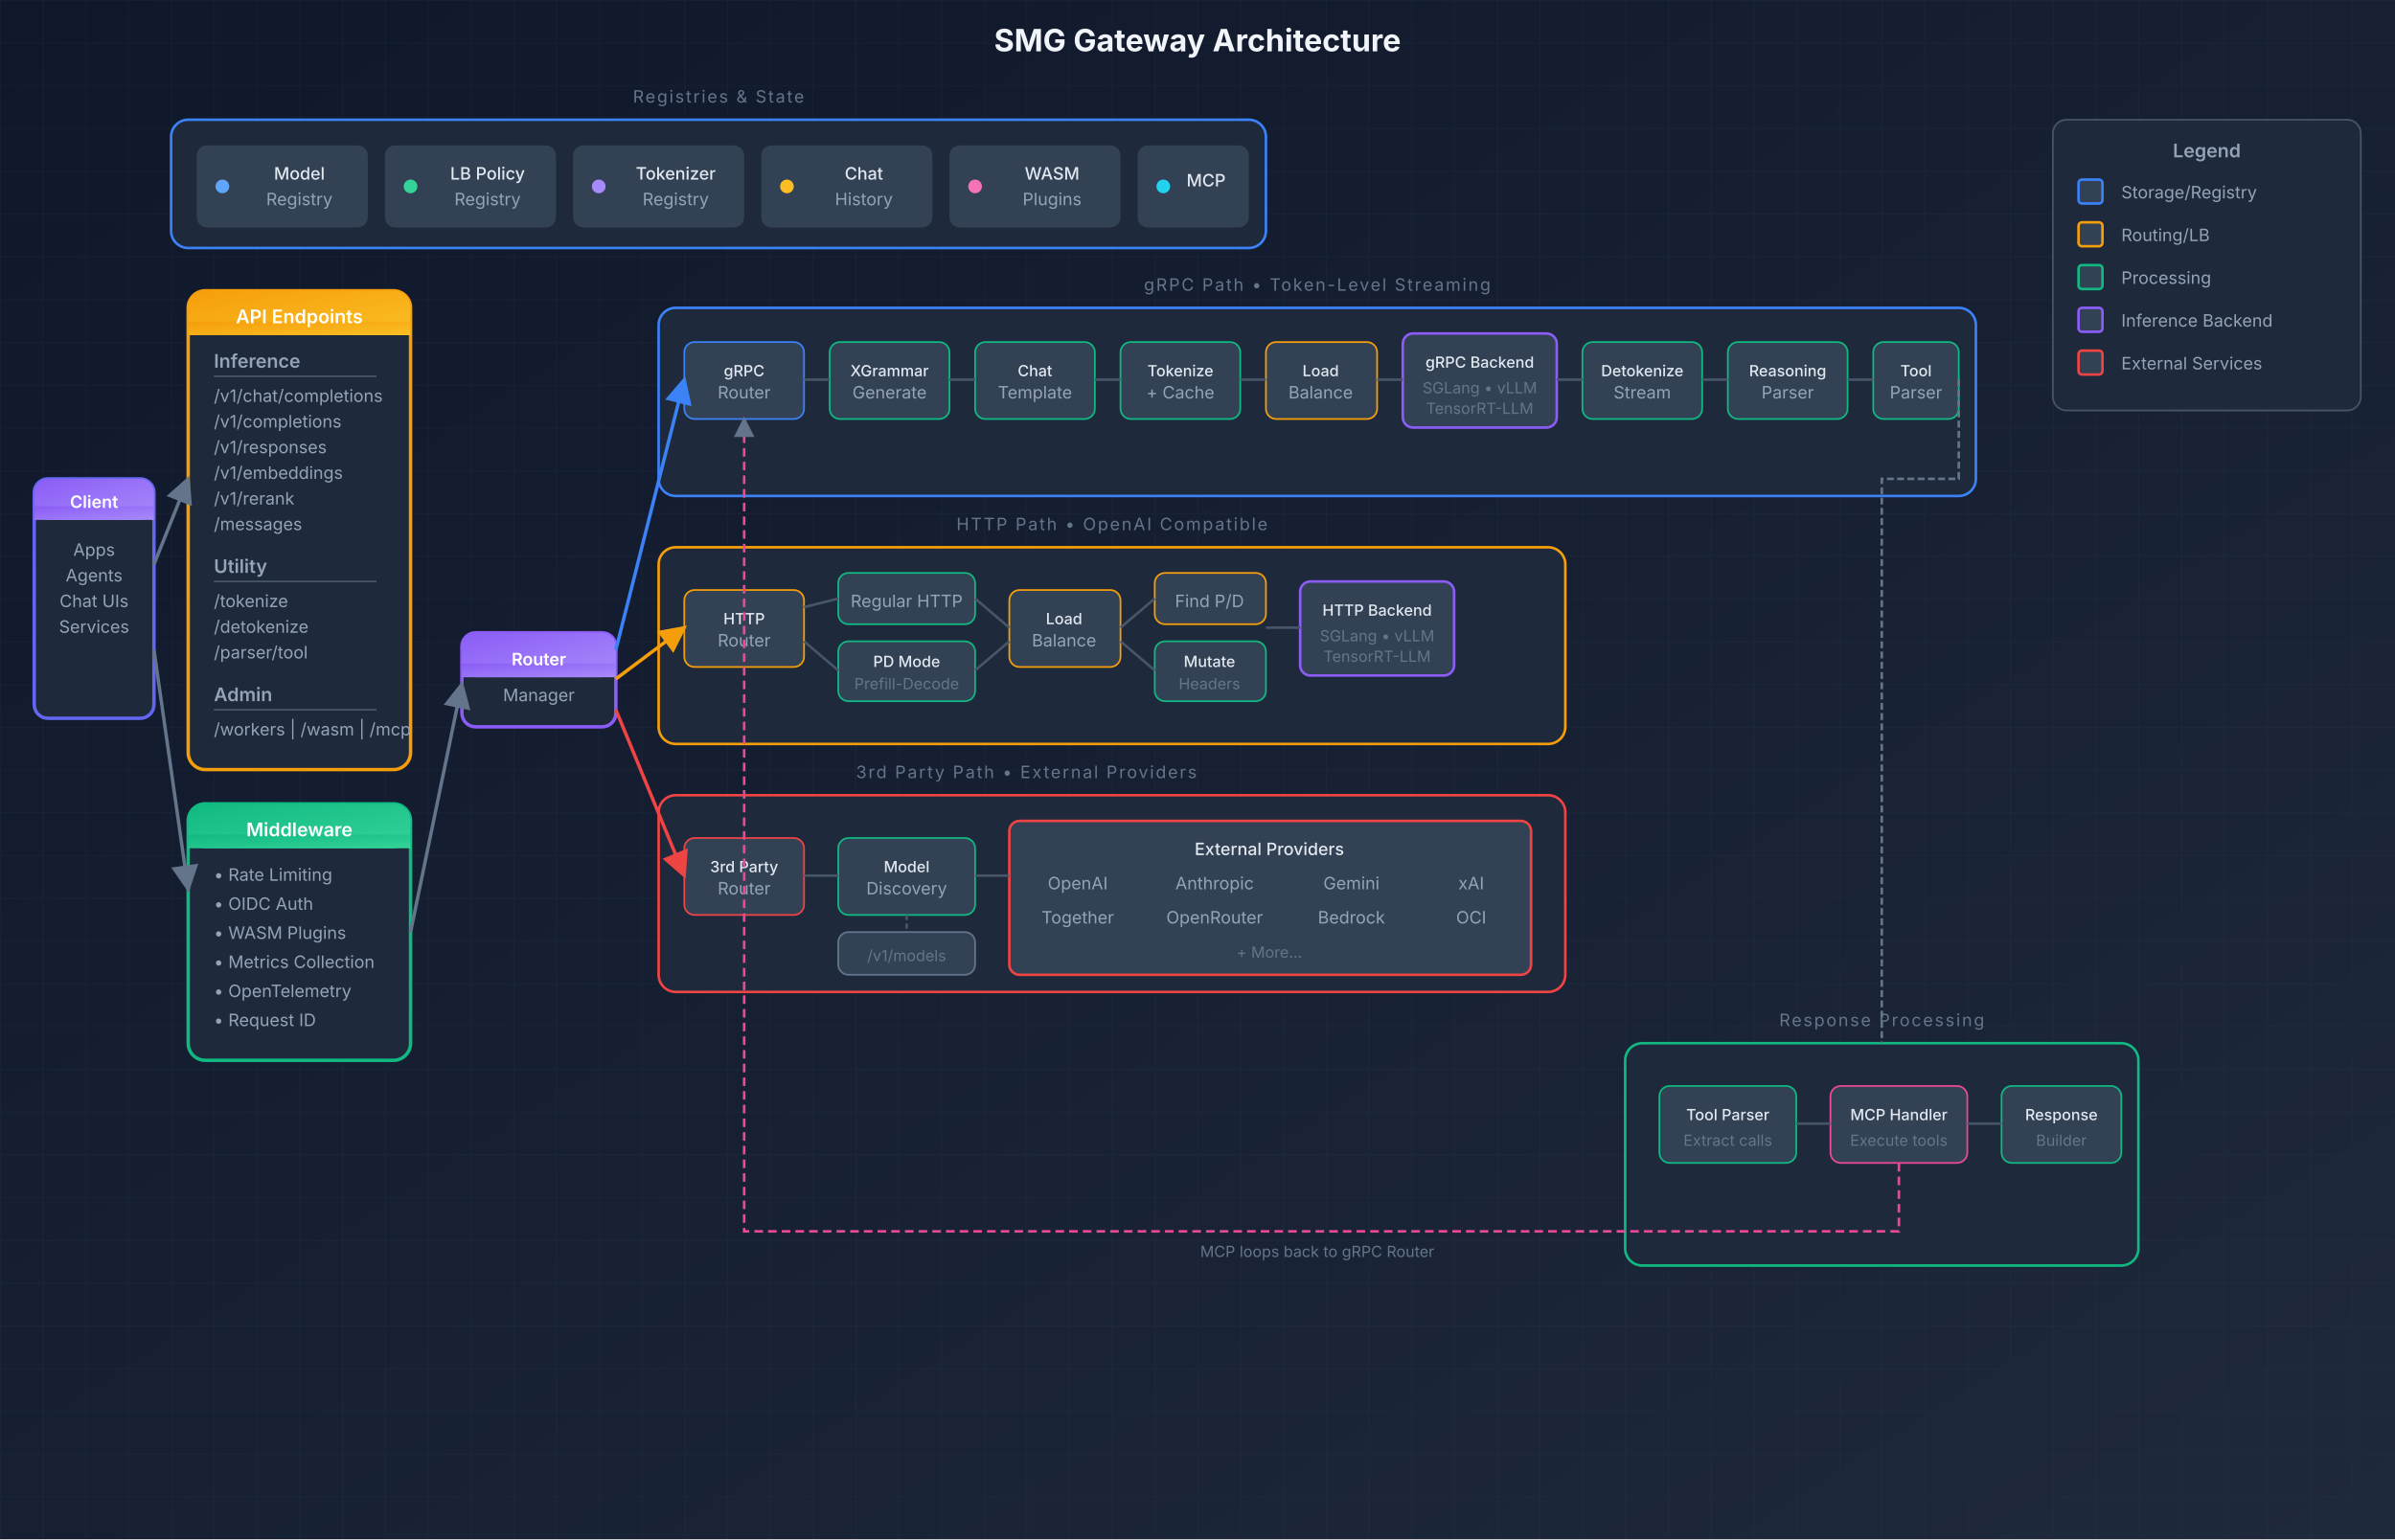
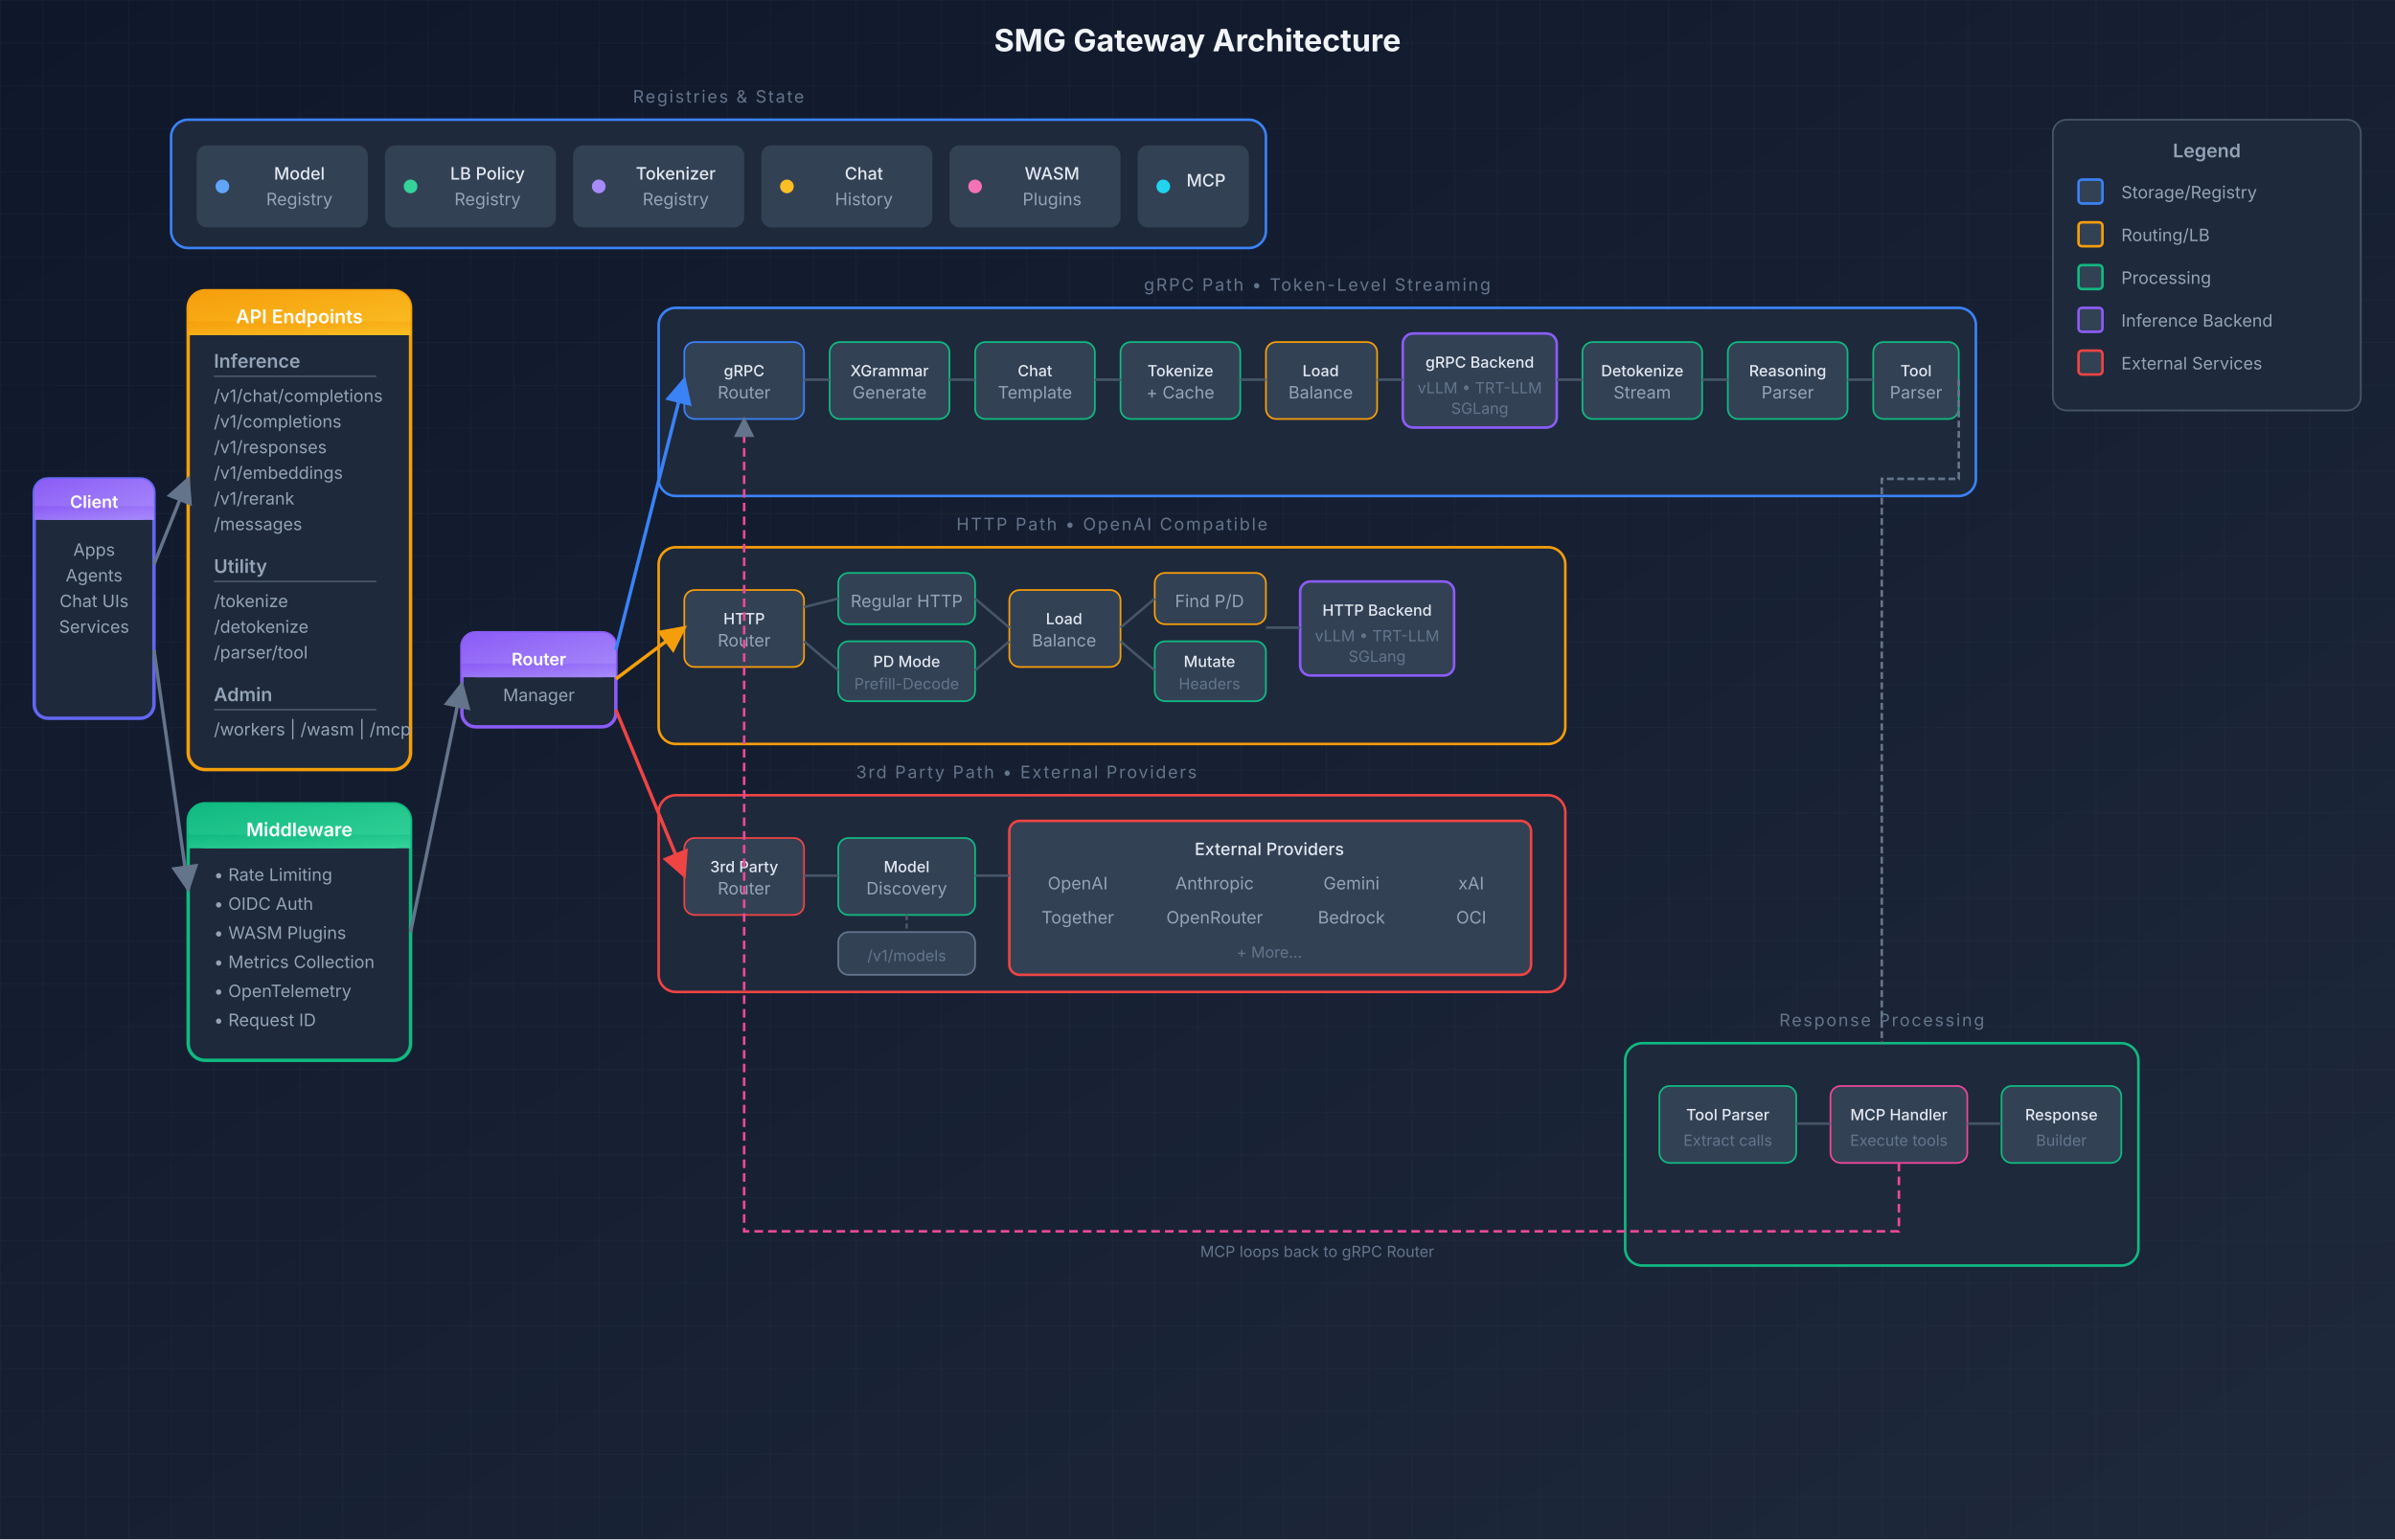
<svg xmlns="http://www.w3.org/2000/svg" viewBox="0 0 1400 900">
  <defs>
    <linearGradient id="bgGrad" x1="0%" y1="0%" x2="100%" y2="100%">
      <stop offset="0%" style="stop-color:#0f172a" />
      <stop offset="100%" style="stop-color:#1e293b" />
    </linearGradient>
    <linearGradient id="blueGrad" x1="0%" y1="0%" x2="100%" y2="100%">
      <stop offset="0%" style="stop-color:#3b82f6" />
      <stop offset="100%" style="stop-color:#60a5fa" />
    </linearGradient>
    <linearGradient id="greenGrad" x1="0%" y1="0%" x2="100%" y2="100%">
      <stop offset="0%" style="stop-color:#10b981" />
      <stop offset="100%" style="stop-color:#34d399" />
    </linearGradient>
    <linearGradient id="purpleGrad" x1="0%" y1="0%" x2="100%" y2="100%">
      <stop offset="0%" style="stop-color:#8b5cf6" />
      <stop offset="100%" style="stop-color:#a78bfa" />
    </linearGradient>
    <linearGradient id="amberGrad" x1="0%" y1="0%" x2="100%" y2="100%">
      <stop offset="0%" style="stop-color:#f59e0b" />
      <stop offset="100%" style="stop-color:#fbbf24" />
    </linearGradient>
    <linearGradient id="pinkGrad" x1="0%" y1="0%" x2="100%" y2="100%">
      <stop offset="0%" style="stop-color:#ec4899" />
      <stop offset="100%" style="stop-color:#f472b6" />
    </linearGradient>
    <linearGradient id="redGrad" x1="0%" y1="0%" x2="100%" y2="100%">
      <stop offset="0%" style="stop-color:#ef4444" />
      <stop offset="100%" style="stop-color:#f87171" />
    </linearGradient>
    <linearGradient id="cyanGrad" x1="0%" y1="0%" x2="100%" y2="100%">
      <stop offset="0%" style="stop-color:#06b6d4" />
      <stop offset="100%" style="stop-color:#22d3ee" />
    </linearGradient>
    <marker id="arrow" markerWidth="8" markerHeight="8" refX="7" refY="4" orient="auto">
      <path d="M0,0 L8,4 L0,8 Z" fill="#64748b" />
    </marker>
    <marker id="arrowBlue" markerWidth="8" markerHeight="8" refX="7" refY="4" orient="auto">
      <path d="M0,0 L8,4 L0,8 Z" fill="#3b82f6" />
    </marker>
    <marker id="arrowAmber" markerWidth="8" markerHeight="8" refX="7" refY="4" orient="auto">
      <path d="M0,0 L8,4 L0,8 Z" fill="#f59e0b" />
    </marker>
    <marker id="arrowRed" markerWidth="8" markerHeight="8" refX="7" refY="4" orient="auto">
      <path d="M0,0 L8,4 L0,8 Z" fill="#ef4444" />
    </marker>
    <marker id="arrowGreen" markerWidth="8" markerHeight="8" refX="7" refY="4" orient="auto">
      <path d="M0,0 L8,4 L0,8 Z" fill="#10b981" />
    </marker>
  </defs>
  <style>
    .title { font-family: -apple-system, BlinkMacSystemFont, 'Segoe UI', sans-serif; font-weight: 700; fill: #f1f5f9; }
    .label { font-family: -apple-system, BlinkMacSystemFont, 'Segoe UI', sans-serif; font-weight: 600; fill: white; }
    .sublabel { font-family: -apple-system, BlinkMacSystemFont, 'Segoe UI', sans-serif; font-weight: 500; fill: #e2e8f0; }
    .small { font-family: -apple-system, BlinkMacSystemFont, 'Segoe UI', sans-serif; font-size: 10px; fill: #94a3b8; }
    .tiny { font-family: -apple-system, BlinkMacSystemFont, 'Segoe UI', sans-serif; font-size: 9px; fill: #64748b; }
    .group-label { font-family: -apple-system, BlinkMacSystemFont, 'Segoe UI', sans-serif; font-size: 11px; fill: #94a3b8; font-weight: 600; }
    .section-label { font-family: -apple-system, BlinkMacSystemFont, 'Segoe UI', sans-serif; font-size: 10px; fill: #64748b; text-transform: uppercase; letter-spacing: 1px; }
  </style>
  <rect width="1400" height="900" fill="url(#bgGrad)" />
  <pattern id="grid" width="25" height="25" patternUnits="userSpaceOnUse">
    <path d="M 25 0 L 0 0 0 25" fill="none" stroke="#334155" stroke-width="0.5" opacity="0.3" />
  </pattern>
  <rect width="1400" height="900" fill="url(#grid)" />
  <text x="700" y="30" text-anchor="middle" class="title" font-size="18">SMG Gateway Architecture</text>
  <text x="420" y="60" text-anchor="middle" class="section-label">Registries &amp; State</text>
  <rect x="100" y="70" width="640" height="75" rx="10" fill="#1e293b" stroke="#3b82f6" stroke-width="1.5" />
  <g>
    <rect x="115" y="85" width="100" height="48" rx="6" fill="#334155" />
    <circle cx="130" cy="109" r="4" fill="#60a5fa" />
    <text x="175" y="105" text-anchor="middle" class="sublabel" font-size="10">Model</text>
    <text x="175" y="120" text-anchor="middle" class="small">Registry</text>
  </g>
  <g>
    <rect x="225" y="85" width="100" height="48" rx="6" fill="#334155" />
    <circle cx="240" cy="109" r="4" fill="#34d399" />
    <text x="285" y="105" text-anchor="middle" class="sublabel" font-size="10">LB Policy</text>
    <text x="285" y="120" text-anchor="middle" class="small">Registry</text>
  </g>
  <g>
    <rect x="335" y="85" width="100" height="48" rx="6" fill="#334155" />
    <circle cx="350" cy="109" r="4" fill="#a78bfa" />
    <text x="395" y="105" text-anchor="middle" class="sublabel" font-size="10">Tokenizer</text>
    <text x="395" y="120" text-anchor="middle" class="small">Registry</text>
  </g>
  <g>
    <rect x="445" y="85" width="100" height="48" rx="6" fill="#334155" />
    <circle cx="460" cy="109" r="4" fill="#fbbf24" />
    <text x="505" y="105" text-anchor="middle" class="sublabel" font-size="10">Chat</text>
    <text x="505" y="120" text-anchor="middle" class="small">History</text>
  </g>
  <g>
    <rect x="555" y="85" width="100" height="48" rx="6" fill="#334155" />
    <circle cx="570" cy="109" r="4" fill="#f472b6" />
    <text x="615" y="105" text-anchor="middle" class="sublabel" font-size="10">WASM</text>
    <text x="615" y="120" text-anchor="middle" class="small">Plugins</text>
  </g>
  <g>
    <rect x="665" y="85" width="65" height="48" rx="6" fill="#334155" />
    <circle cx="680" cy="109" r="4" fill="#22d3ee" />
    <text x="705" y="109" text-anchor="middle" class="sublabel" font-size="10">MCP</text>
  </g>
  <g>
    <rect x="20" y="280" width="70" height="140" rx="8" fill="#1e293b" stroke="#6366f1" stroke-width="2" />
    <rect x="20" y="280" width="70" height="24" rx="8" fill="url(#purpleGrad)" />
    <rect x="20" y="296" width="70" height="8" fill="url(#purpleGrad)" />
    <text x="55" y="297" text-anchor="middle" class="label" font-size="10">Client</text>
    <text x="55" y="325" text-anchor="middle" class="small">Apps</text>
    <text x="55" y="340" text-anchor="middle" class="small">Agents</text>
    <text x="55" y="355" text-anchor="middle" class="small">Chat UIs</text>
    <text x="55" y="370" text-anchor="middle" class="small">Services</text>
  </g>
  <g>
    <rect x="110" y="170" width="130" height="280" rx="10" fill="#1e293b" stroke="#f59e0b" stroke-width="2" />
    <rect x="110" y="170" width="130" height="26" rx="10" fill="url(#amberGrad)" />
    <rect x="110" y="188" width="130" height="8" fill="url(#amberGrad)" />
    <text x="175" y="189" text-anchor="middle" class="label" font-size="11">API Endpoints</text>
    <text x="125" y="215" class="group-label" font-size="9">Inference</text>
    <line x1="125" y1="220" x2="220" y2="220" stroke="#475569" stroke-width="1" />
    <text x="125" y="235" class="small">/v1/chat/completions</text>
    <text x="125" y="250" class="small">/v1/completions</text>
    <text x="125" y="265" class="small">/v1/responses</text>
    <text x="125" y="280" class="small">/v1/embeddings</text>
    <text x="125" y="295" class="small">/v1/rerank</text>
    <text x="125" y="310" class="small">/messages</text>
    <text x="125" y="335" class="group-label" font-size="9">Utility</text>
    <line x1="125" y1="340" x2="220" y2="340" stroke="#475569" stroke-width="1" />
    <text x="125" y="355" class="small">/tokenize</text>
    <text x="125" y="370" class="small">/detokenize</text>
    <text x="125" y="385" class="small">/parser/tool</text>
    <text x="125" y="410" class="group-label" font-size="9">Admin</text>
    <line x1="125" y1="415" x2="220" y2="415" stroke="#475569" stroke-width="1" />
    <text x="125" y="430" class="small">/workers | /wasm | /mcp</text>
  </g>
  <g>
    <rect x="110" y="470" width="130" height="150" rx="10" fill="#1e293b" stroke="#10b981" stroke-width="2" />
    <rect x="110" y="470" width="130" height="26" rx="10" fill="url(#greenGrad)" />
    <rect x="110" y="488" width="130" height="8" fill="url(#greenGrad)" />
    <text x="175" y="489" text-anchor="middle" class="label" font-size="11">Middleware</text>
    <text x="125" y="515" class="small">• Rate Limiting</text>
    <text x="125" y="532" class="small">• OIDC Auth</text>
    <text x="125" y="549" class="small">• WASM Plugins</text>
    <text x="125" y="566" class="small">• Metrics Collection</text>
    <text x="125" y="583" class="small">• OpenTelemetry</text>
    <text x="125" y="600" class="small">• Request ID</text>
  </g>
  <g>
    <rect x="270" y="370" width="90" height="55" rx="8" fill="#1e293b" stroke="#8b5cf6" stroke-width="2" />
    <rect x="270" y="370" width="90" height="26" rx="8" fill="url(#purpleGrad)" />
    <rect x="270" y="388" width="90" height="8" fill="url(#purpleGrad)" />
    <text x="315" y="389" text-anchor="middle" class="label" font-size="10">Router</text>
    <text x="315" y="410" text-anchor="middle" class="small">Manager</text>
  </g>
  <text x="770" y="170" text-anchor="middle" class="section-label">gRPC Path • Token-Level Streaming</text>
  <rect x="385" y="180" width="770" height="110" rx="10" fill="#1e293b" stroke="#3b82f6" stroke-width="1.5" />
  <g>
    <rect x="400" y="200" width="70" height="45" rx="6" fill="#334155" stroke="#3b82f6" stroke-width="1" />
    <text x="435" y="220" text-anchor="middle" class="sublabel" font-size="9">gRPC</text>
    <text x="435" y="233" text-anchor="middle" class="small">Router</text>
  </g>
  <g>
    <rect x="485" y="200" width="70" height="45" rx="6" fill="#334155" stroke="#10b981" stroke-width="1" />
    <text x="520" y="220" text-anchor="middle" class="sublabel" font-size="9">XGrammar</text>
    <text x="520" y="233" text-anchor="middle" class="small">Generate</text>
  </g>
  <g>
    <rect x="570" y="200" width="70" height="45" rx="6" fill="#334155" stroke="#10b981" stroke-width="1" />
    <text x="605" y="220" text-anchor="middle" class="sublabel" font-size="9">Chat</text>
    <text x="605" y="233" text-anchor="middle" class="small">Template</text>
  </g>
  <g>
    <rect x="655" y="200" width="70" height="45" rx="6" fill="#334155" stroke="#10b981" stroke-width="1" />
    <text x="690" y="220" text-anchor="middle" class="sublabel" font-size="9">Tokenize</text>
    <text x="690" y="233" text-anchor="middle" class="small">+ Cache</text>
  </g>
  <g>
    <rect x="740" y="200" width="65" height="45" rx="6" fill="#334155" stroke="#f59e0b" stroke-width="1" />
    <text x="772" y="220" text-anchor="middle" class="sublabel" font-size="9">Load</text>
    <text x="772" y="233" text-anchor="middle" class="small">Balance</text>
  </g>
  <g>
    <rect x="820" y="195" width="90" height="55" rx="6" fill="#334155" stroke="#8b5cf6" stroke-width="1.5" />
    <text x="865" y="215" text-anchor="middle" class="sublabel" font-size="9">gRPC Backend</text>
-     <text x="865" y="230" text-anchor="middle" class="tiny">SGLang • vLLM</text>
-     <text x="865" y="242" text-anchor="middle" class="tiny">TensorRT-LLM</text>
+     <text x="865" y="230" text-anchor="middle" class="tiny">vLLM • TRT-LLM</text>
+     <text x="865" y="242" text-anchor="middle" class="tiny">SGLang</text>
  </g>
  <g>
    <rect x="925" y="200" width="70" height="45" rx="6" fill="#334155" stroke="#10b981" stroke-width="1" />
    <text x="960" y="220" text-anchor="middle" class="sublabel" font-size="9">Detokenize</text>
    <text x="960" y="233" text-anchor="middle" class="small">Stream</text>
  </g>
  <g>
    <rect x="1010" y="200" width="70" height="45" rx="6" fill="#334155" stroke="#10b981" stroke-width="1" />
    <text x="1045" y="220" text-anchor="middle" class="sublabel" font-size="9">Reasoning</text>
    <text x="1045" y="233" text-anchor="middle" class="small">Parser</text>
  </g>
  <g>
    <rect x="1095" y="200" width="50" height="45" rx="6" fill="#334155" stroke="#10b981" stroke-width="1" />
    <text x="1120" y="220" text-anchor="middle" class="sublabel" font-size="9">Tool</text>
    <text x="1120" y="233" text-anchor="middle" class="small">Parser</text>
  </g>
  <path d="M470 222 L485 222" stroke="#475569" stroke-width="1.5" fill="none" />
  <path d="M555 222 L570 222" stroke="#475569" stroke-width="1.5" fill="none" />
  <path d="M640 222 L655 222" stroke="#475569" stroke-width="1.5" fill="none" />
  <path d="M725 222 L740 222" stroke="#475569" stroke-width="1.5" fill="none" />
  <path d="M805 222 L820 222" stroke="#475569" stroke-width="1.5" fill="none" />
  <path d="M910 222 L925 222" stroke="#475569" stroke-width="1.5" fill="none" />
  <path d="M995 222 L1010 222" stroke="#475569" stroke-width="1.5" fill="none" />
  <path d="M1080 222 L1095 222" stroke="#475569" stroke-width="1.5" fill="none" />
  <text x="650" y="310" text-anchor="middle" class="section-label">HTTP Path • OpenAI Compatible</text>
  <rect x="385" y="320" width="530" height="115" rx="10" fill="#1e293b" stroke="#f59e0b" stroke-width="1.5" />
  <g>
    <rect x="400" y="345" width="70" height="45" rx="6" fill="#334155" stroke="#f59e0b" stroke-width="1" />
    <text x="435" y="365" text-anchor="middle" class="sublabel" font-size="9">HTTP</text>
    <text x="435" y="378" text-anchor="middle" class="small">Router</text>
  </g>
  <g>
    <rect x="490" y="335" width="80" height="30" rx="6" fill="#334155" stroke="#10b981" stroke-width="1" />
    <text x="530" y="355" text-anchor="middle" class="small">Regular HTTP</text>
  </g>
  <g>
    <rect x="490" y="375" width="80" height="35" rx="6" fill="#334155" stroke="#10b981" stroke-width="1" />
    <text x="530" y="390" text-anchor="middle" class="sublabel" font-size="9">PD Mode</text>
    <text x="530" y="403" text-anchor="middle" class="tiny">Prefill-Decode</text>
  </g>
  <g>
    <rect x="590" y="345" width="65" height="45" rx="6" fill="#334155" stroke="#f59e0b" stroke-width="1" />
    <text x="622" y="365" text-anchor="middle" class="sublabel" font-size="9">Load</text>
    <text x="622" y="378" text-anchor="middle" class="small">Balance</text>
  </g>
  <g>
    <rect x="675" y="335" width="65" height="30" rx="6" fill="#334155" stroke="#f59e0b" stroke-width="1" />
    <text x="707" y="355" text-anchor="middle" class="small">Find P/D</text>
  </g>
  <g>
    <rect x="675" y="375" width="65" height="35" rx="6" fill="#334155" stroke="#10b981" stroke-width="1" />
    <text x="707" y="390" text-anchor="middle" class="sublabel" font-size="9">Mutate</text>
    <text x="707" y="403" text-anchor="middle" class="tiny">Headers</text>
  </g>
  <g>
    <rect x="760" y="340" width="90" height="55" rx="6" fill="#334155" stroke="#8b5cf6" stroke-width="1.5" />
    <text x="805" y="360" text-anchor="middle" class="sublabel" font-size="9">HTTP Backend</text>
-     <text x="805" y="375" text-anchor="middle" class="tiny">SGLang • vLLM</text>
-     <text x="805" y="387" text-anchor="middle" class="tiny">TensorRT-LLM</text>
+     <text x="805" y="375" text-anchor="middle" class="tiny">vLLM • TRT-LLM</text>
+     <text x="805" y="387" text-anchor="middle" class="tiny">SGLang</text>
  </g>
  <path d="M470 355 L490 350" stroke="#475569" stroke-width="1.5" fill="none" />
  <path d="M470 375 L490 392" stroke="#475569" stroke-width="1.5" fill="none" />
  <path d="M570 350 L590 367" stroke="#475569" stroke-width="1.5" fill="none" />
  <path d="M570 392 L590 375" stroke="#475569" stroke-width="1.5" fill="none" />
  <path d="M655 367 L675 350" stroke="#475569" stroke-width="1.5" fill="none" />
  <path d="M655 375 L675 392" stroke="#475569" stroke-width="1.5" fill="none" />
  <path d="M740 367 L760 367" stroke="#475569" stroke-width="1.5" fill="none" />
  <text x="600" y="455" text-anchor="middle" class="section-label">3rd Party Path • External Providers</text>
  <rect x="385" y="465" width="530" height="115" rx="10" fill="#1e293b" stroke="#ef4444" stroke-width="1.5" />
  <g>
    <rect x="400" y="490" width="70" height="45" rx="6" fill="#334155" stroke="#ef4444" stroke-width="1" />
    <text x="435" y="510" text-anchor="middle" class="sublabel" font-size="9">3rd Party</text>
    <text x="435" y="523" text-anchor="middle" class="small">Router</text>
  </g>
  <g>
    <rect x="490" y="490" width="80" height="45" rx="6" fill="#334155" stroke="#10b981" stroke-width="1" />
    <text x="530" y="510" text-anchor="middle" class="sublabel" font-size="9">Model</text>
    <text x="530" y="523" text-anchor="middle" class="small">Discovery</text>
  </g>
  <g>
    <rect x="490" y="545" width="80" height="25" rx="6" fill="#334155" stroke="#64748b" stroke-width="1" />
    <text x="530" y="562" text-anchor="middle" class="tiny">/v1/models</text>
  </g>
  <g>
    <rect x="590" y="480" width="305" height="90" rx="6" fill="#334155" stroke="#ef4444" stroke-width="1.5" />
    <text x="742" y="500" text-anchor="middle" class="sublabel" font-size="10">External Providers</text>
    <text x="630" y="520" text-anchor="middle" class="small">OpenAI</text>
    <text x="710" y="520" text-anchor="middle" class="small">Anthropic</text>
    <text x="790" y="520" text-anchor="middle" class="small">Gemini</text>
    <text x="860" y="520" text-anchor="middle" class="small">xAI</text>
    <text x="630" y="540" text-anchor="middle" class="small">Together</text>
    <text x="710" y="540" text-anchor="middle" class="small">OpenRouter</text>
    <text x="790" y="540" text-anchor="middle" class="small">Bedrock</text>
    <text x="860" y="540" text-anchor="middle" class="small">OCI</text>
    <text x="742" y="560" text-anchor="middle" class="tiny">+ More...</text>
  </g>
  <path d="M470 512 L490 512" stroke="#475569" stroke-width="1.5" fill="none" />
  <path d="M530 535 L530 545" stroke="#475569" stroke-width="1.5" stroke-dasharray="3,2" fill="none" />
  <path d="M570 512 L590 512" stroke="#475569" stroke-width="1.5" fill="none" />
  <text x="1100" y="600" text-anchor="middle" class="section-label">Response Processing</text>
  <rect x="950" y="610" width="300" height="130" rx="10" fill="#1e293b" stroke="#10b981" stroke-width="1.5" />
  <g>
    <rect x="970" y="635" width="80" height="45" rx="6" fill="#334155" stroke="#10b981" stroke-width="1" />
    <text x="1010" y="655" text-anchor="middle" class="sublabel" font-size="9">Tool Parser</text>
    <text x="1010" y="670" text-anchor="middle" class="tiny">Extract calls</text>
  </g>
  <g>
    <rect x="1070" y="635" width="80" height="45" rx="6" fill="#334155" stroke="#ec4899" stroke-width="1" />
    <text x="1110" y="655" text-anchor="middle" class="sublabel" font-size="9">MCP Handler</text>
    <text x="1110" y="670" text-anchor="middle" class="tiny">Execute tools</text>
  </g>
  <g>
    <rect x="1170" y="635" width="70" height="45" rx="6" fill="#334155" stroke="#10b981" stroke-width="1" />
    <text x="1205" y="655" text-anchor="middle" class="sublabel" font-size="9">Response</text>
    <text x="1205" y="670" text-anchor="middle" class="tiny">Builder</text>
  </g>
  <path d="M1050 657 L1070 657" stroke="#475569" stroke-width="1.5" fill="none" />
  <path d="M1150 657 L1170 657" stroke="#475569" stroke-width="1.5" fill="none" />
  <path d="M1110 680 L1110 720 L435 720 L435 245" stroke="#ec4899" stroke-width="1.5" stroke-dasharray="5,3" fill="none" marker-end="url(#arrow)" />
  <text x="770" y="735" text-anchor="middle" class="tiny">MCP loops back to gRPC Router</text>
  <path d="M90 330 L110 280" stroke="#64748b" stroke-width="2" fill="none" marker-end="url(#arrow)" />
  <path d="M90 380 L110 520" stroke="#64748b" stroke-width="2" fill="none" marker-end="url(#arrow)" />
  <path d="M240 545 L270 400" stroke="#64748b" stroke-width="2" fill="none" marker-end="url(#arrow)" />
  <path d="M360 380 L400 222" stroke="#3b82f6" stroke-width="2" fill="none" marker-end="url(#arrowBlue)" />
  <path d="M360 397 L400 367" stroke="#f59e0b" stroke-width="2" fill="none" marker-end="url(#arrowAmber)" />
  <path d="M360 415 L400 512" stroke="#ef4444" stroke-width="2" fill="none" marker-end="url(#arrowRed)" />
  <path d="M1145 222 L1145 280 L1100 280 L1100 610" stroke="#64748b" stroke-width="1.5" stroke-dasharray="4,2" fill="none" />
  <rect x="1200" y="70" width="180" height="170" rx="8" fill="#1e293b" stroke="#475569" stroke-width="1" />
  <text x="1290" y="92" text-anchor="middle" class="group-label">Legend</text>
  <rect x="1215" y="105" width="14" height="14" rx="2" fill="#334155" stroke="#3b82f6" stroke-width="1.5" />
  <text x="1240" y="116" class="small">Storage/Registry</text>
  <rect x="1215" y="130" width="14" height="14" rx="2" fill="#334155" stroke="#f59e0b" stroke-width="1.5" />
  <text x="1240" y="141" class="small">Routing/LB</text>
  <rect x="1215" y="155" width="14" height="14" rx="2" fill="#334155" stroke="#10b981" stroke-width="1.5" />
  <text x="1240" y="166" class="small">Processing</text>
  <rect x="1215" y="180" width="14" height="14" rx="2" fill="#334155" stroke="#8b5cf6" stroke-width="1.5" />
  <text x="1240" y="191" class="small">Inference Backend</text>
  <rect x="1215" y="205" width="14" height="14" rx="2" fill="#334155" stroke="#ef4444" stroke-width="1.5" />
  <text x="1240" y="216" class="small">External Services</text>
</svg>
